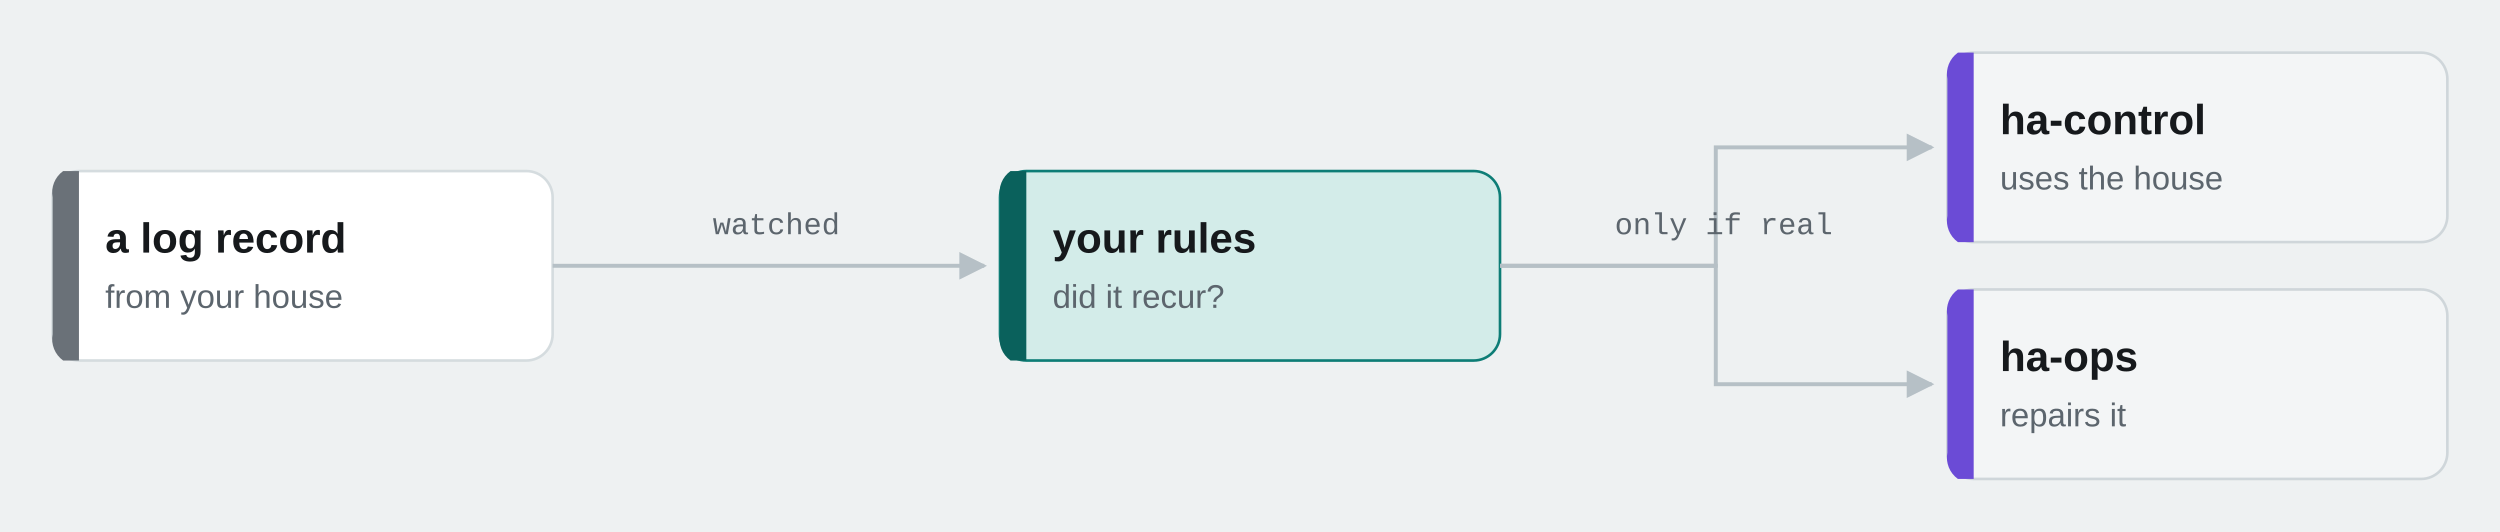
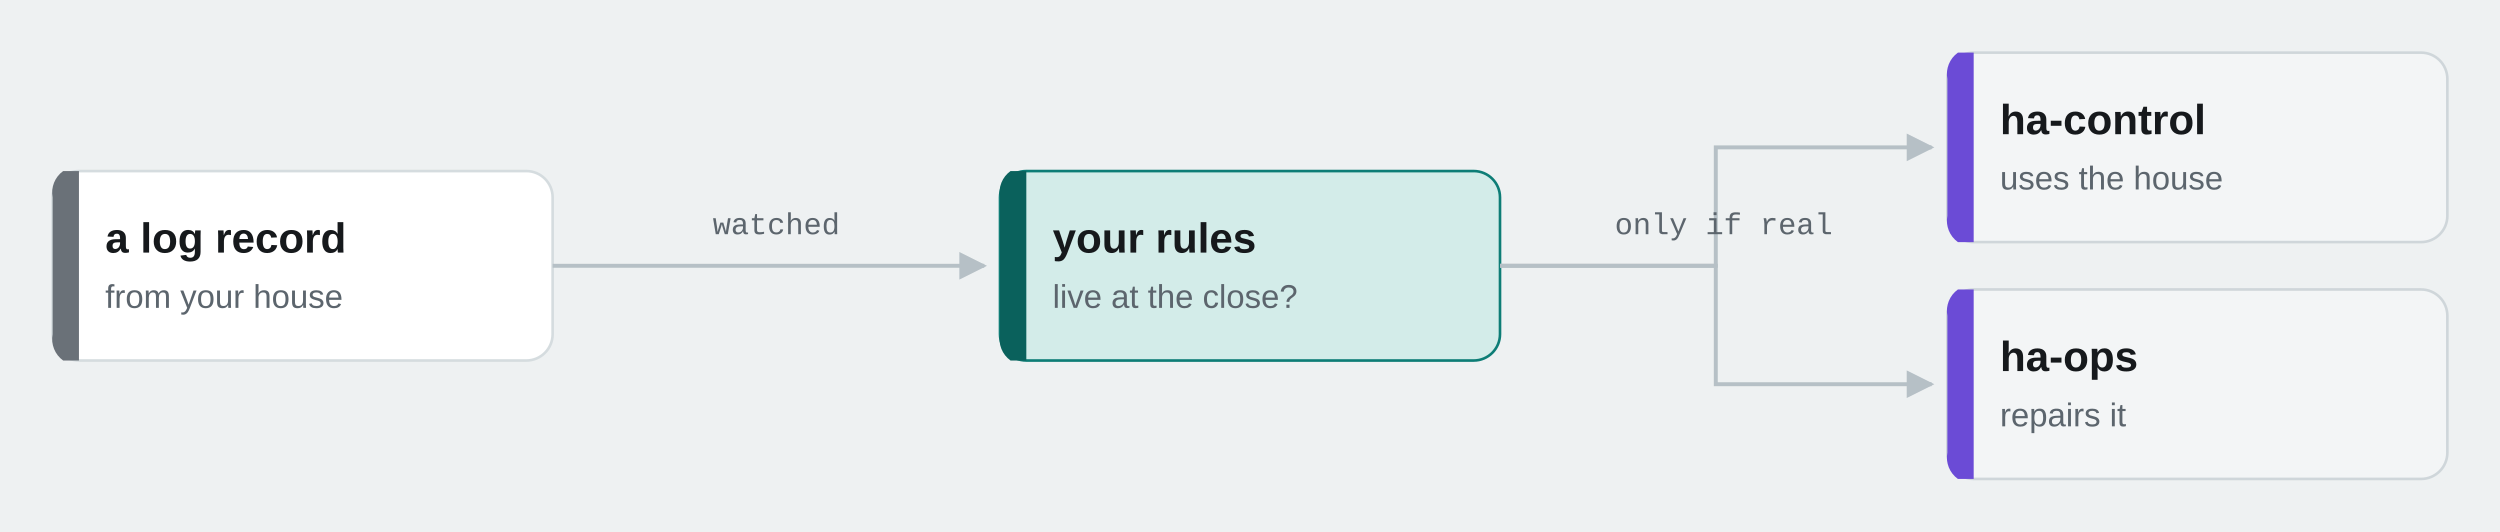
<svg xmlns="http://www.w3.org/2000/svg" viewBox="0 0 950 202" width="950" height="202" role="img">
  <rect width="950" height="202" fill="#eef1f2" />
  <defs>
    <marker id="a" viewBox="0 0 10 10" refX="9" refY="5" markerWidth="7" markerHeight="7" orient="auto-start-reverse">
      <path d="M0,0 L10,5 L0,10 z" fill="#b6c0c6" />
    </marker>
    <marker id="b" viewBox="0 0 10 10" refX="9" refY="5" markerWidth="7" markerHeight="7" orient="auto-start-reverse">
      <path d="M0,0 L10,5 L0,10 z" fill="#6b4bd6" />
    </marker>
  </defs>
  <rect x="20" y="65" width="190" height="72" rx="10" fill="#ffffff" stroke="#d5dcdf" stroke-width="1" />
  <path d="M30,65 H24 A10,10 0 0 0 20,75 V127 A10,10 0 0 0 24,137 H30 V65 Z" fill="#6a7178" />
  <text x="40" y="96" font-family="ui-sans-serif, system-ui, -apple-system, 'Segoe UI', 'Helvetica Neue', Arial, sans-serif" font-size="16" font-weight="600" fill="#16191c">a log record</text>
  <text x="40" y="117" font-family="ui-sans-serif, system-ui, -apple-system, 'Segoe UI', 'Helvetica Neue', Arial, sans-serif" font-size="12.5" fill="#5c656d">from your house</text>
  <rect x="380" y="65" width="190" height="72" rx="10" fill="#d3ece9" stroke="#0d7d76" stroke-width="1" />
  <path d="M390,65 H384 A10,10 0 0 0 380,75 V127 A10,10 0 0 0 384,137 H390 V65 Z" fill="#0a615c" />
  <text x="400" y="96" font-family="ui-sans-serif, system-ui, -apple-system, 'Segoe UI', 'Helvetica Neue', Arial, sans-serif" font-size="16" font-weight="600" fill="#16191c">your rules</text>
-   <text x="400" y="117" font-family="ui-sans-serif, system-ui, -apple-system, 'Segoe UI', 'Helvetica Neue', Arial, sans-serif" font-size="12.5" fill="#5c656d">did it recur?</text>
+   <text x="400" y="117" font-family="ui-sans-serif, system-ui, -apple-system, 'Segoe UI', 'Helvetica Neue', Arial, sans-serif" font-size="12.5" fill="#5c656d">live at the close?</text>
  <rect x="740" y="20" width="190" height="72" rx="10" fill="#f3f5f6" stroke="#cfd6da" stroke-width="1" />
  <path d="M750,20 H744 A10,10 0 0 0 740,30 V82 A10,10 0 0 0 744,92 H750 V20 Z" fill="#6b4bd6" />
  <text x="760" y="51" font-family="ui-sans-serif, system-ui, -apple-system, 'Segoe UI', 'Helvetica Neue', Arial, sans-serif" font-size="16" font-weight="600" fill="#16191c">ha-control</text>
  <text x="760" y="72" font-family="ui-sans-serif, system-ui, -apple-system, 'Segoe UI', 'Helvetica Neue', Arial, sans-serif" font-size="12.5" fill="#5c656d">uses the house</text>
  <rect x="740" y="110" width="190" height="72" rx="10" fill="#f3f5f6" stroke="#cfd6da" stroke-width="1" />
  <path d="M750,110 H744 A10,10 0 0 0 740,120 V172 A10,10 0 0 0 744,182 H750 V110 Z" fill="#6b4bd6" />
  <text x="760" y="141" font-family="ui-sans-serif, system-ui, -apple-system, 'Segoe UI', 'Helvetica Neue', Arial, sans-serif" font-size="16" font-weight="600" fill="#16191c">ha-ops</text>
  <text x="760" y="162" font-family="ui-sans-serif, system-ui, -apple-system, 'Segoe UI', 'Helvetica Neue', Arial, sans-serif" font-size="12.5" fill="#5c656d">repairs it</text>
  <path d="M210,101 H374" fill="none" stroke="#b6c0c6" stroke-width="1.5" marker-end="url(#a)" />
  <text x="295" y="89" text-anchor="middle" font-family="ui-monospace, SFMono-Regular, 'Cascadia Mono', 'Liberation Mono', monospace" font-size="11.5" fill="#5c656d">watched</text>
  <path d="M570,101 H652 V56 H734" fill="none" stroke="#b6c0c6" stroke-width="1.5" marker-end="url(#a)" />
  <path d="M570,101 H652 V146 H734" fill="none" stroke="#b6c0c6" stroke-width="1.5" marker-end="url(#a)" />
  <text x="655" y="89" text-anchor="middle" font-family="ui-monospace, SFMono-Regular, 'Cascadia Mono', 'Liberation Mono', monospace" font-size="11.5" fill="#5c656d">only if real</text>
</svg>
